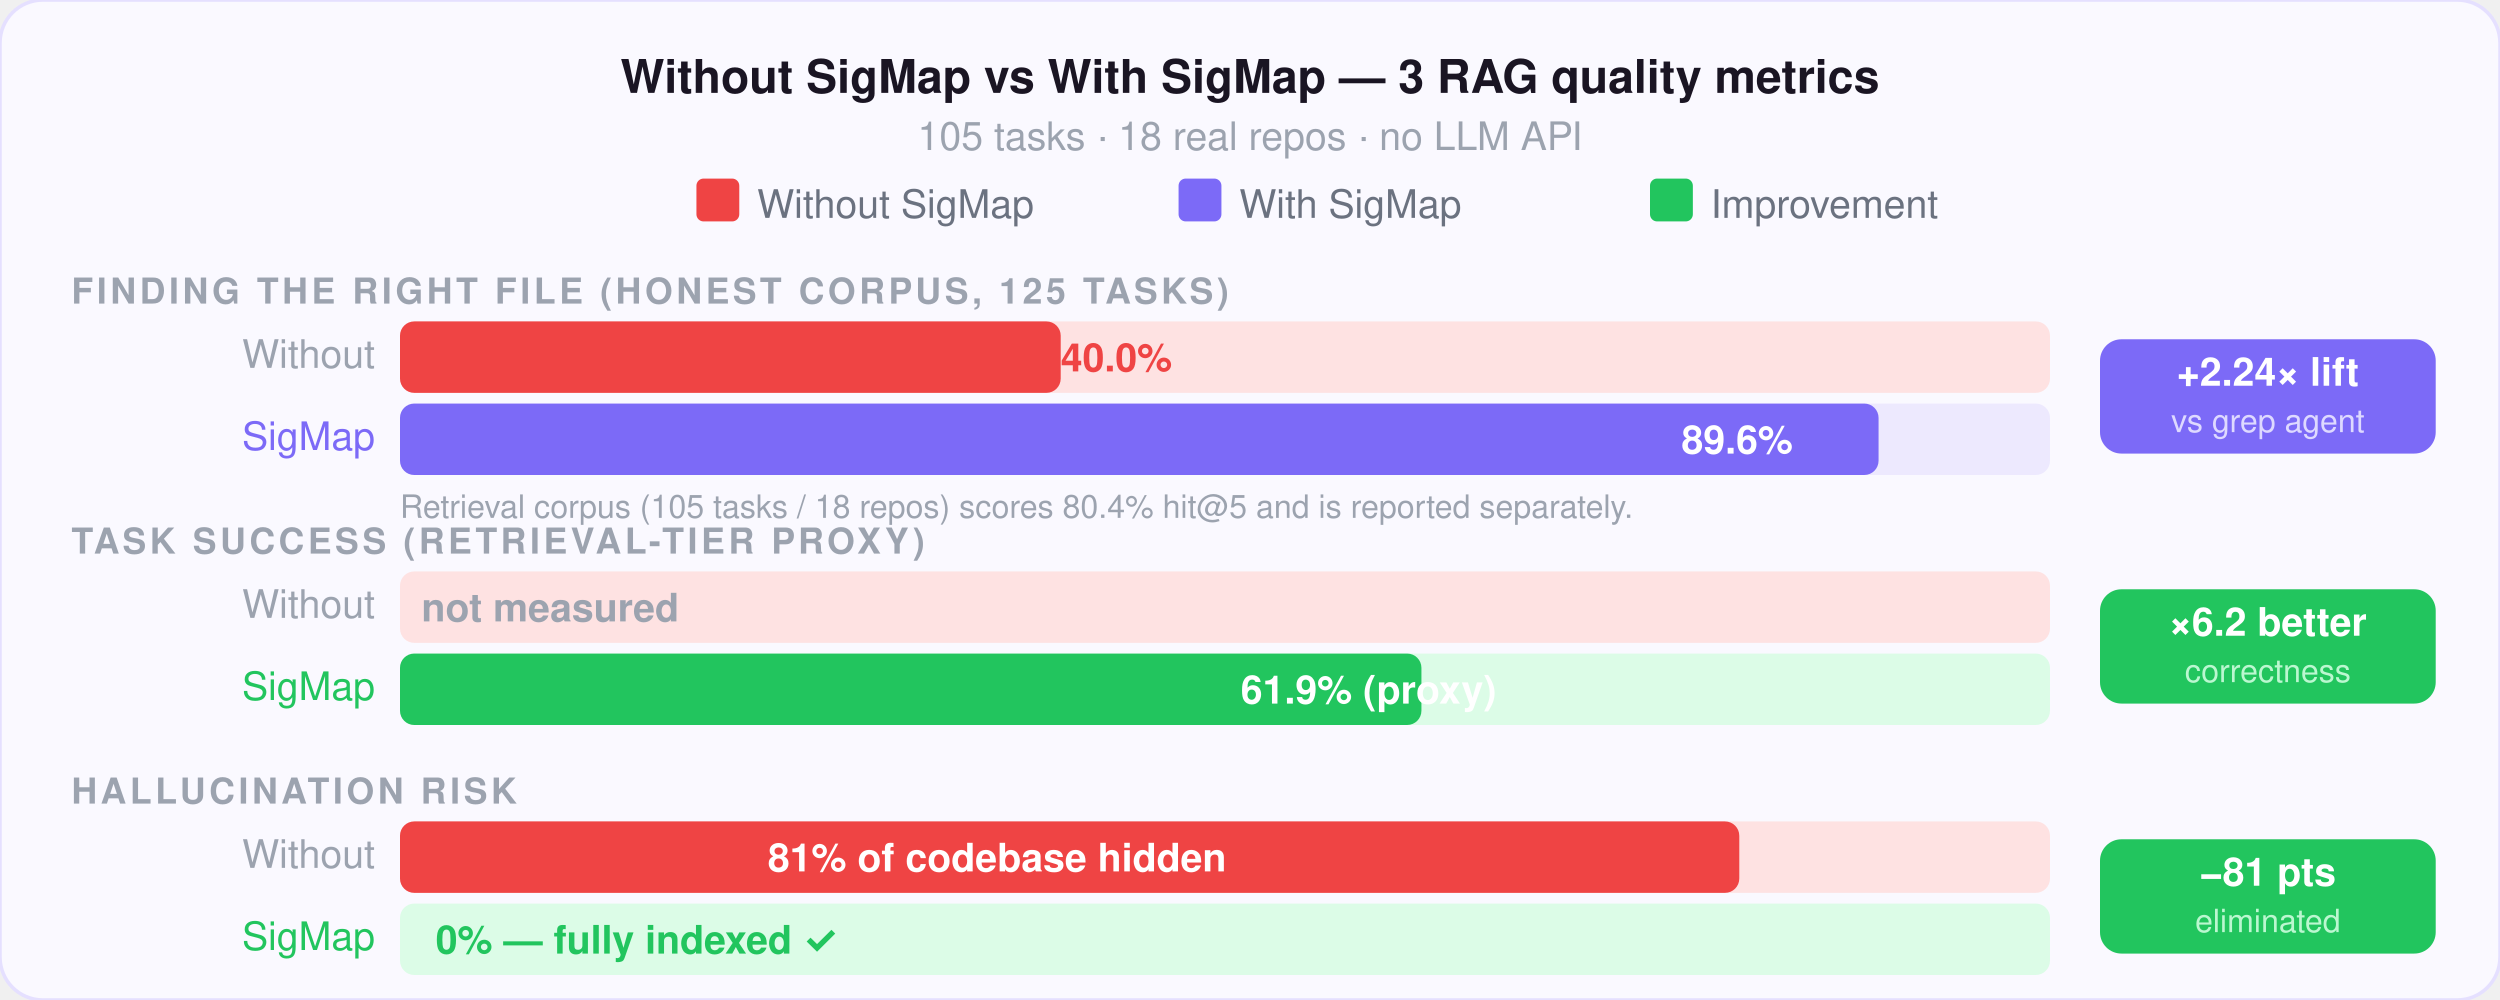
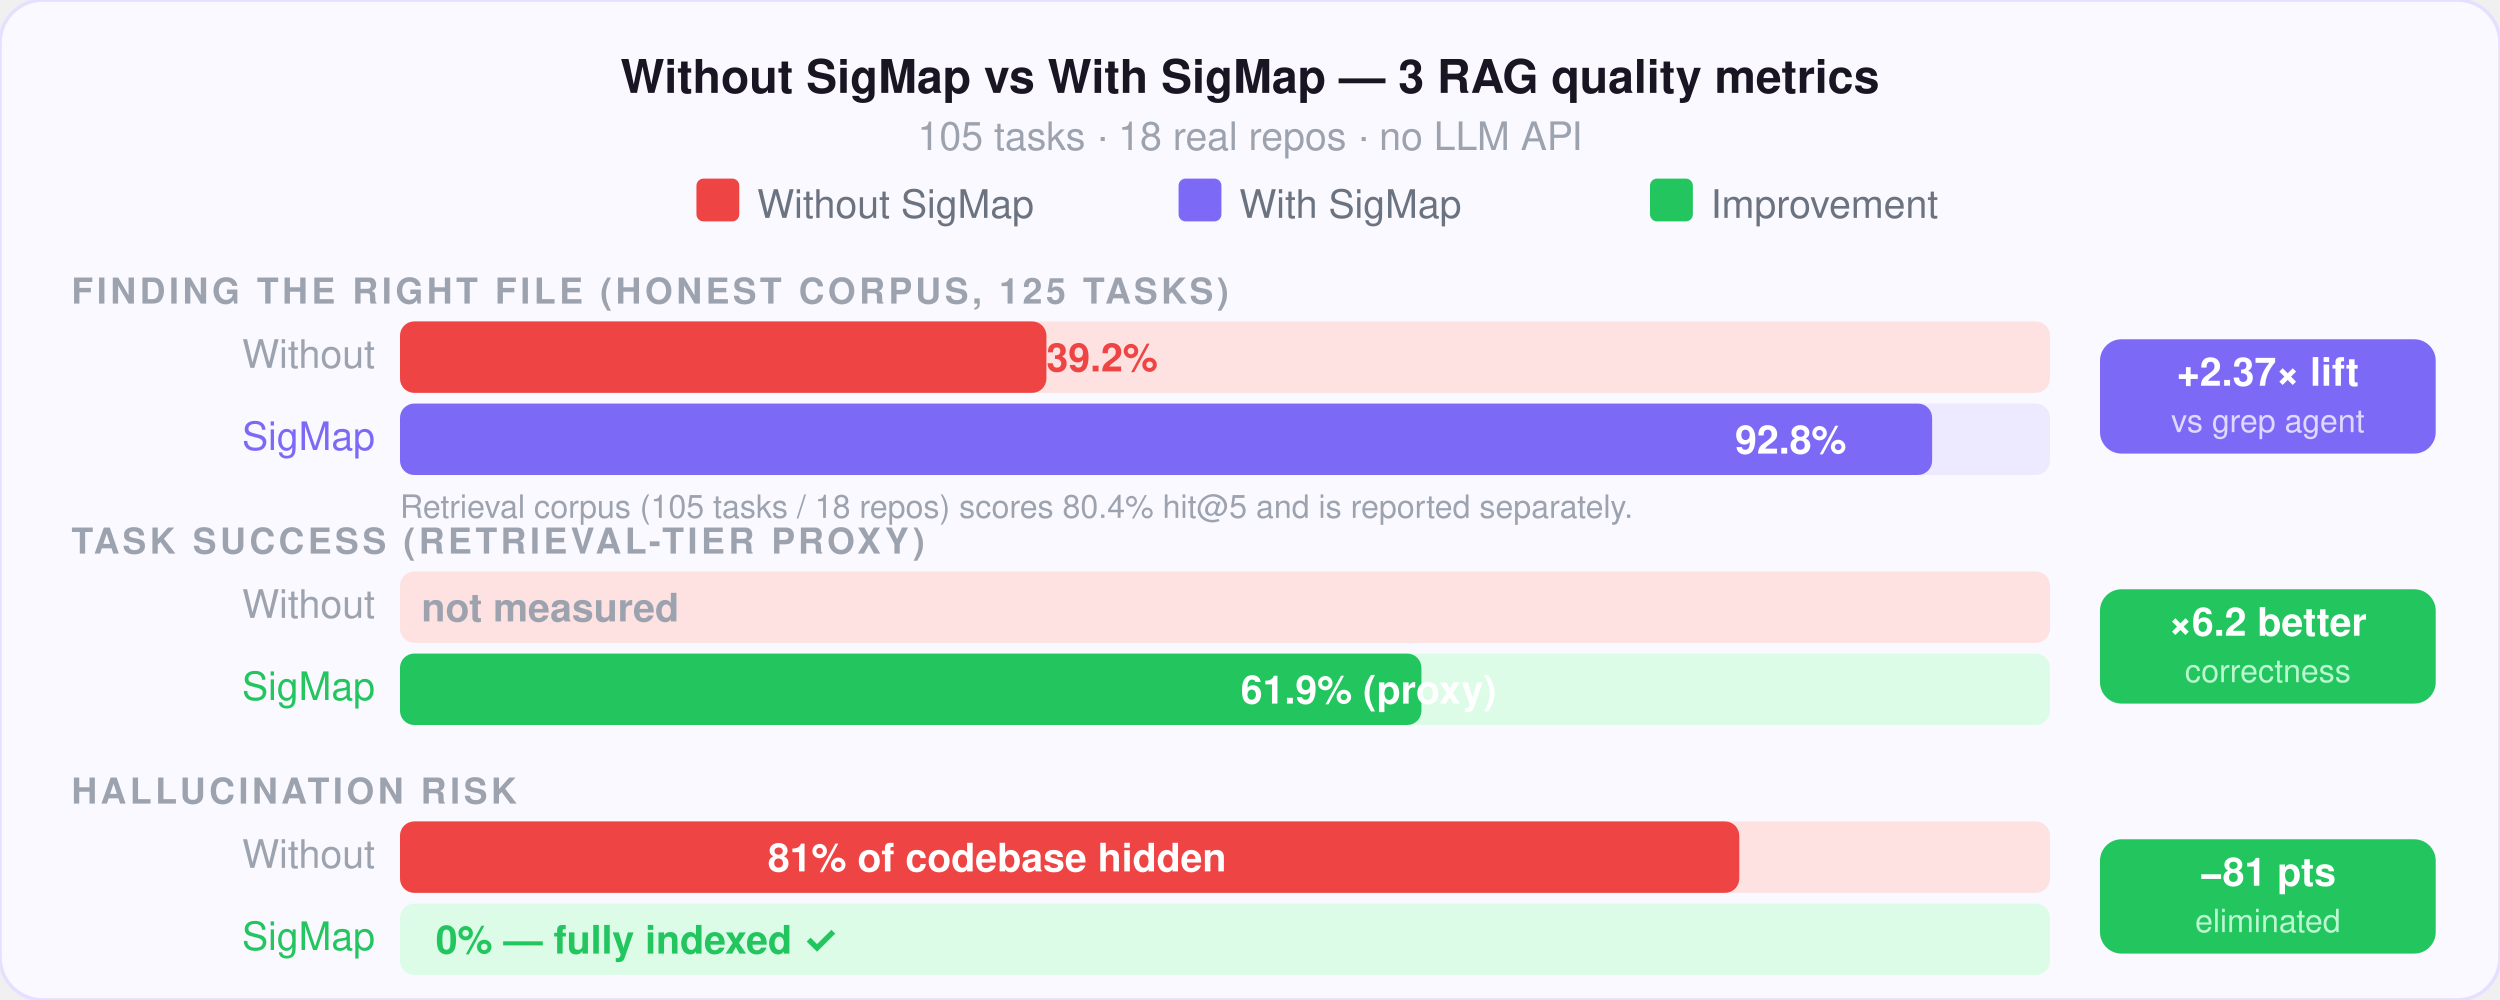
<svg xmlns="http://www.w3.org/2000/svg" viewBox="0 0 700 280" width="700" height="280" font-family="-apple-system,BlinkMacSystemFont,'Segoe UI',Helvetica,Arial,sans-serif">
  <rect width="700" height="280" fill="#faf9ff" rx="12" />
  <rect width="700" height="280" fill="none" stroke="#e5e0ff" stroke-width="1" rx="12" />
  <text x="350" y="26" text-anchor="middle" font-size="13" font-weight="700" fill="#1a1523">Without SigMap vs With SigMap — 3 RAG quality metrics</text>
  <text x="350" y="42" text-anchor="middle" font-size="11" fill="#9ca3af">105 tasks · 18 real repos · no LLM API</text>
  <rect x="195" y="50" width="12" height="12" fill="#ef4444" rx="2" />
  <text x="212" y="61" font-size="11" fill="#6b7280">Without SigMap</text>
  <rect x="330" y="50" width="12" height="12" fill="#7c6af7" rx="2" />
  <text x="347" y="61" font-size="11" fill="#6b7280">With SigMap</text>
  <rect x="462" y="50" width="12" height="12" fill="#22c55e" rx="2" />
  <text x="479" y="61" font-size="11" fill="#6b7280">Improvement</text>
  <text x="20" y="85" font-size="10" font-weight="600" fill="#9ca3af" letter-spacing="1">FINDING THE RIGHT FILE (HONEST CORPUS, 125 TASKS)</text>
  <text x="105" y="103" text-anchor="end" font-size="11" fill="#9ca3af">Without</text>
  <rect x="112" y="90" width="462" height="20" fill="#fee2e2" rx="4" />
-   <rect x="112" y="90" width="185" height="20" fill="#ef4444" rx="4" />
-   <text x="297" y="104" font-size="11" font-weight="600" fill="#ef4444">40.0%</text>
+   <rect x="112" y="90" width="181" height="20" fill="#ef4444" rx="4" />
+   <text x="293" y="104" font-size="11" font-weight="600" fill="#ef4444">39.2%</text>
  <text x="105" y="126" text-anchor="end" font-size="11" fill="#7c6af7">SigMap</text>
  <rect x="112" y="113" width="462" height="20" fill="#ede9fe" rx="4" />
-   <rect x="112" y="113" width="414" height="20" fill="#7c6af7" rx="4" />
-   <text x="502" y="127" text-anchor="end" font-size="11" font-weight="700" fill="#fff">89.6%</text>
+   <rect x="112" y="113" width="429" height="20" fill="#7c6af7" rx="4" />
+   <text x="517" y="127" text-anchor="end" font-size="11" font-weight="700" fill="#fff">92.8%</text>
  <rect x="588" y="95" width="94" height="32" fill="#7c6af7" rx="6" />
-   <text x="635" y="108" text-anchor="middle" font-size="11" font-weight="700" fill="#fff">+2.24× lift</text>
+   <text x="635" y="108" text-anchor="middle" font-size="11" font-weight="700" fill="#fff">+2.37× lift</text>
  <text x="635" y="121" text-anchor="middle" font-size="9" fill="#ded9ff">vs grep agent</text>
  <text x="112" y="145" font-size="9" fill="#9ca3af">Retrieval corpus (105 tasks / 18 repos) scores 80.4% hit@5 and is reported separately.</text>
  <text x="20" y="155" font-size="10" font-weight="600" fill="#9ca3af" letter-spacing="1">TASK SUCCESS (RETRIEVAL-TIER PROXY)</text>
  <text x="105" y="173" text-anchor="end" font-size="11" fill="#9ca3af">Without</text>
  <rect x="112" y="160" width="462" height="20" fill="#fee2e2" rx="4" />
  <rect x="112" y="160" width="0" height="20" fill="#ef4444" rx="4" />
  <text x="118" y="174" font-size="11" font-weight="600" fill="#9ca3af">not measured</text>
  <text x="105" y="196" text-anchor="end" font-size="11" fill="#22c55e">SigMap</text>
  <rect x="112" y="183" width="462" height="20" fill="#dcfce7" rx="4" />
  <rect x="112" y="183" width="286" height="20" fill="#22c55e" rx="4" />
  <text x="419" y="197" text-anchor="end" font-size="11" font-weight="700" fill="#fff">61.9% (proxy)</text>
  <rect x="588" y="165" width="94" height="32" fill="#22c55e" rx="6" />
  <text x="635" y="178" text-anchor="middle" font-size="11" font-weight="700" fill="#fff">×6.2 better</text>
  <text x="635" y="191" text-anchor="middle" font-size="9" fill="#bbf7d0">correctness</text>
  <text x="20" y="225" font-size="10" font-weight="600" fill="#9ca3af" letter-spacing="1">HALLUCINATION RISK</text>
  <text x="105" y="243" text-anchor="end" font-size="11" fill="#9ca3af">Without</text>
  <rect x="112" y="230" width="462" height="20" fill="#fee2e2" rx="4" />
  <rect x="112" y="230" width="375" height="20" fill="#ef4444" rx="4" />
  <text x="215" y="244" font-size="11" font-weight="700" fill="#fff">81% of codebase hidden</text>
  <text x="105" y="266" text-anchor="end" font-size="11" fill="#22c55e">SigMap</text>
  <rect x="112" y="253" width="462" height="20" fill="#dcfce7" rx="4" />
  <text x="122" y="267" font-size="11" font-weight="700" fill="#22c55e">0% — fully indexed ✓</text>
  <rect x="588" y="235" width="94" height="32" fill="#22c55e" rx="6" />
  <text x="635" y="248" text-anchor="middle" font-size="11" font-weight="700" fill="#fff">−81 pts</text>
  <text x="635" y="261" text-anchor="middle" font-size="9" fill="#bbf7d0">eliminated</text>
</svg>
